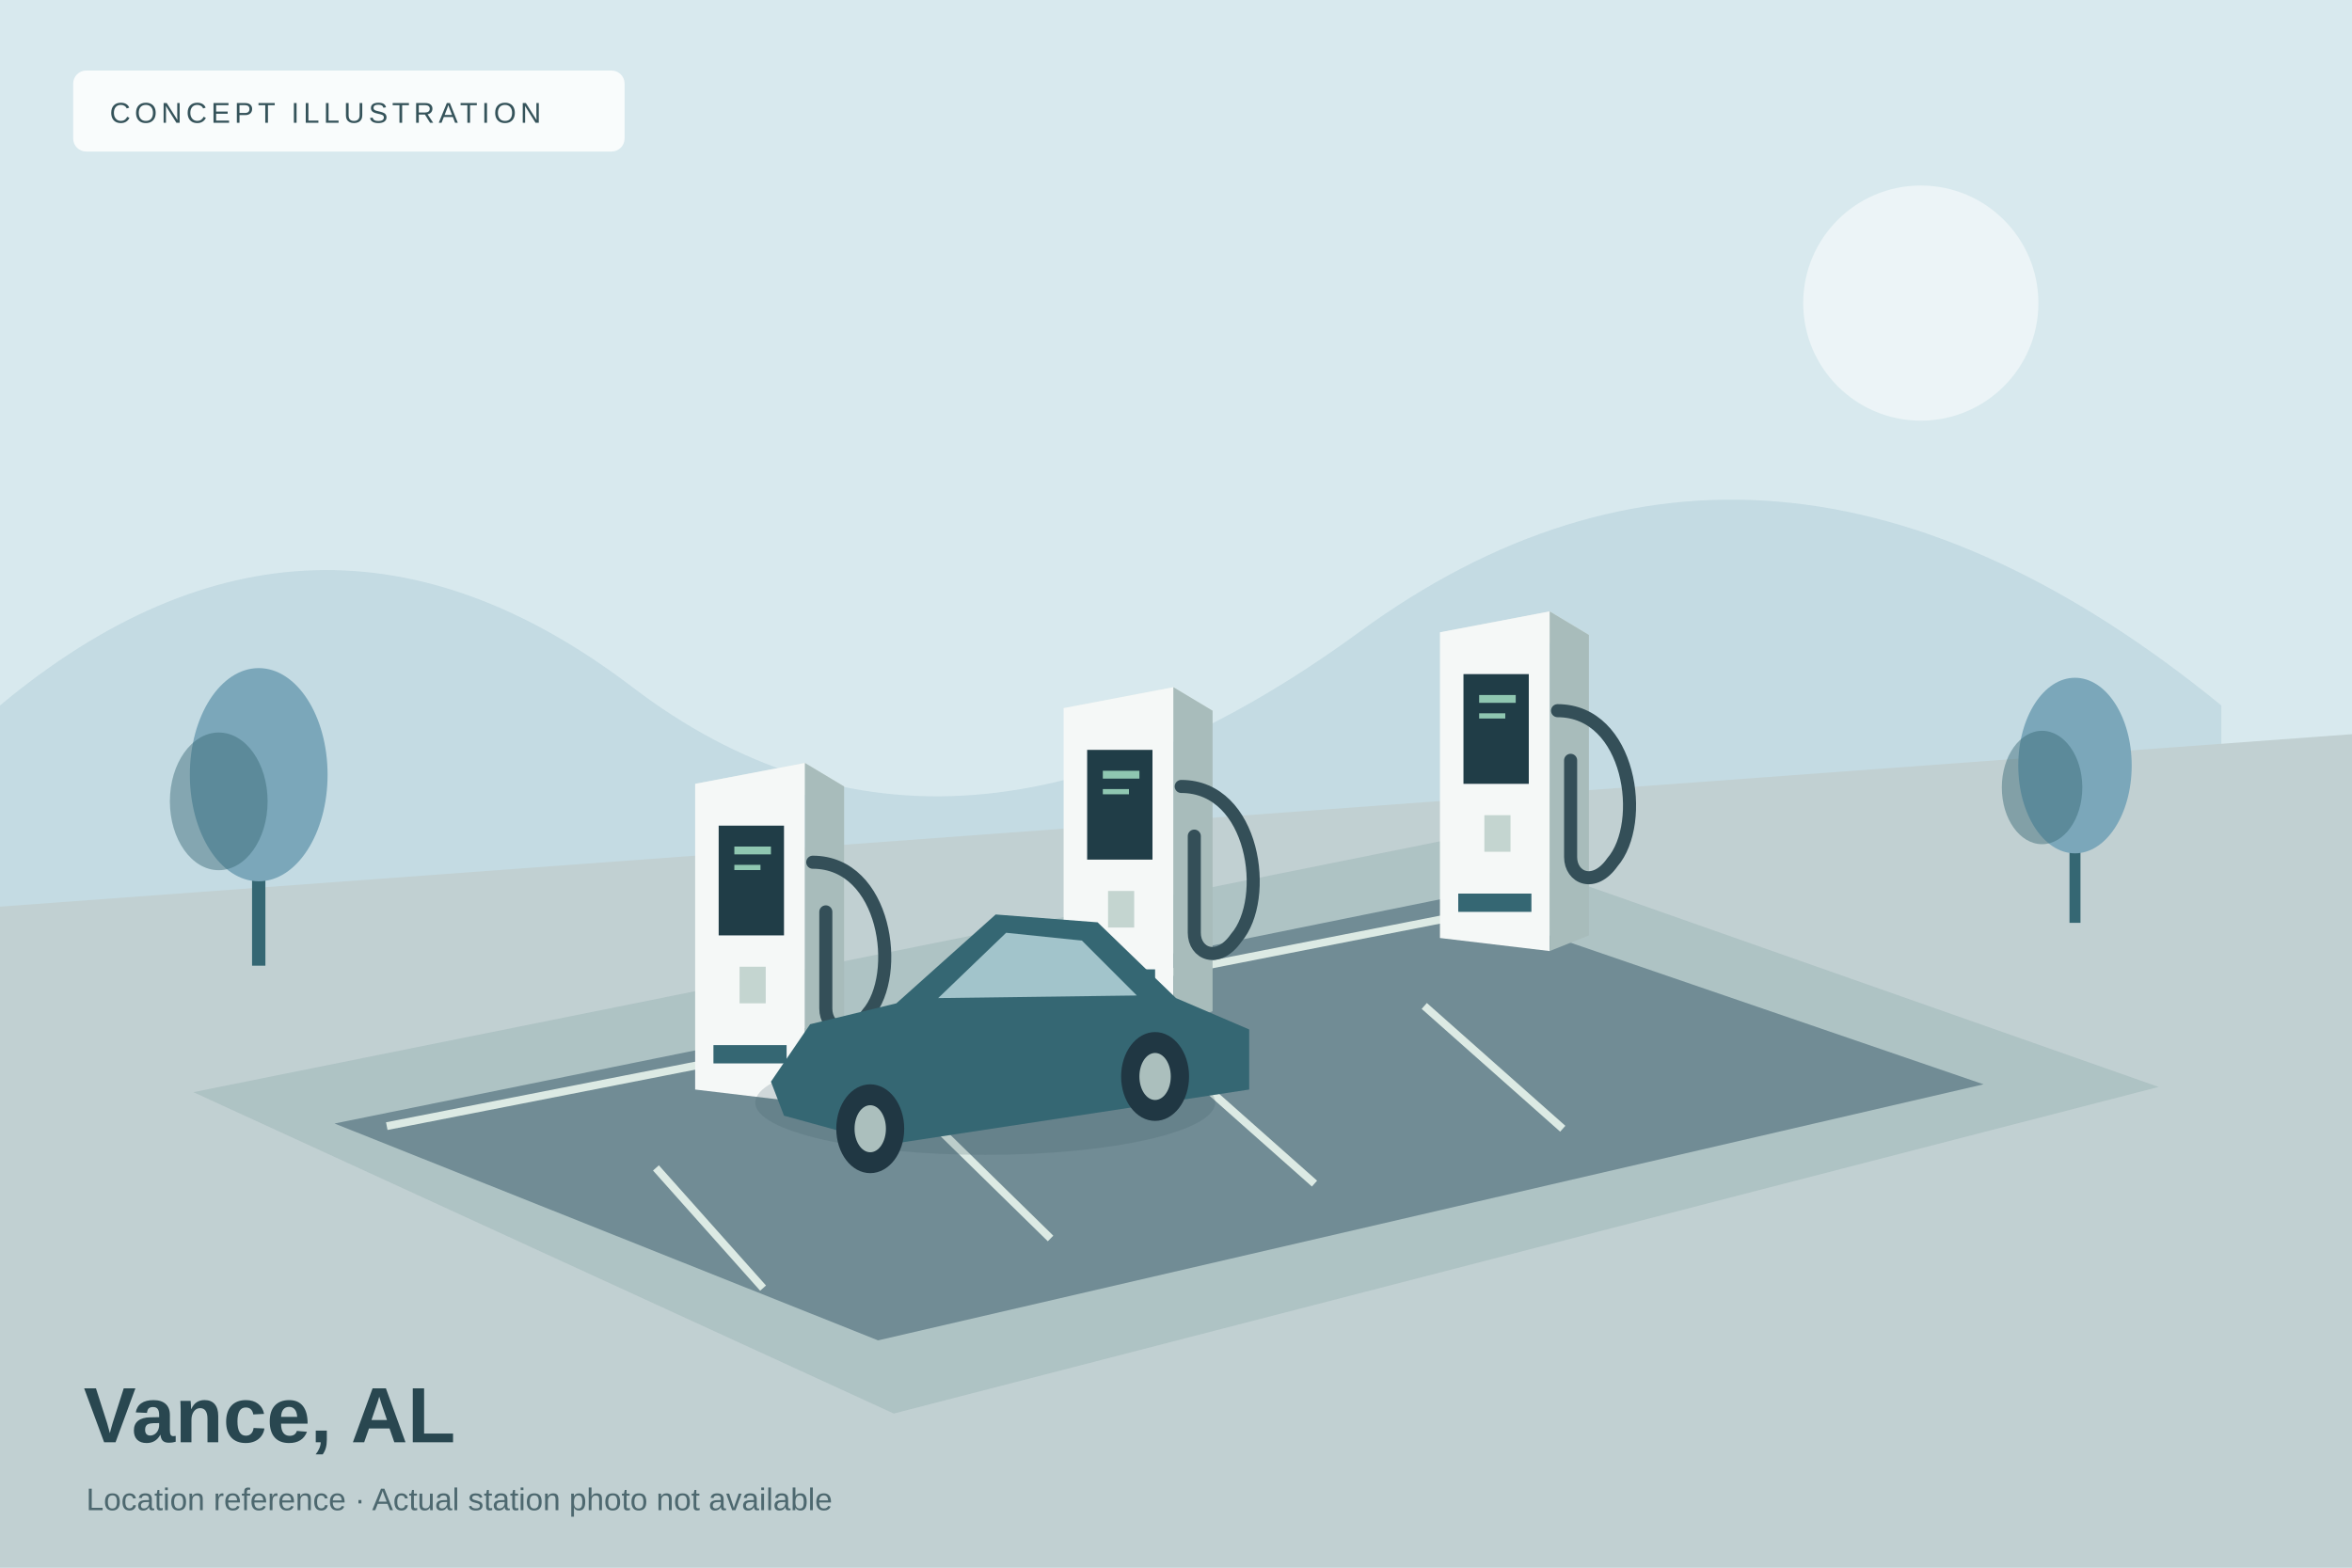
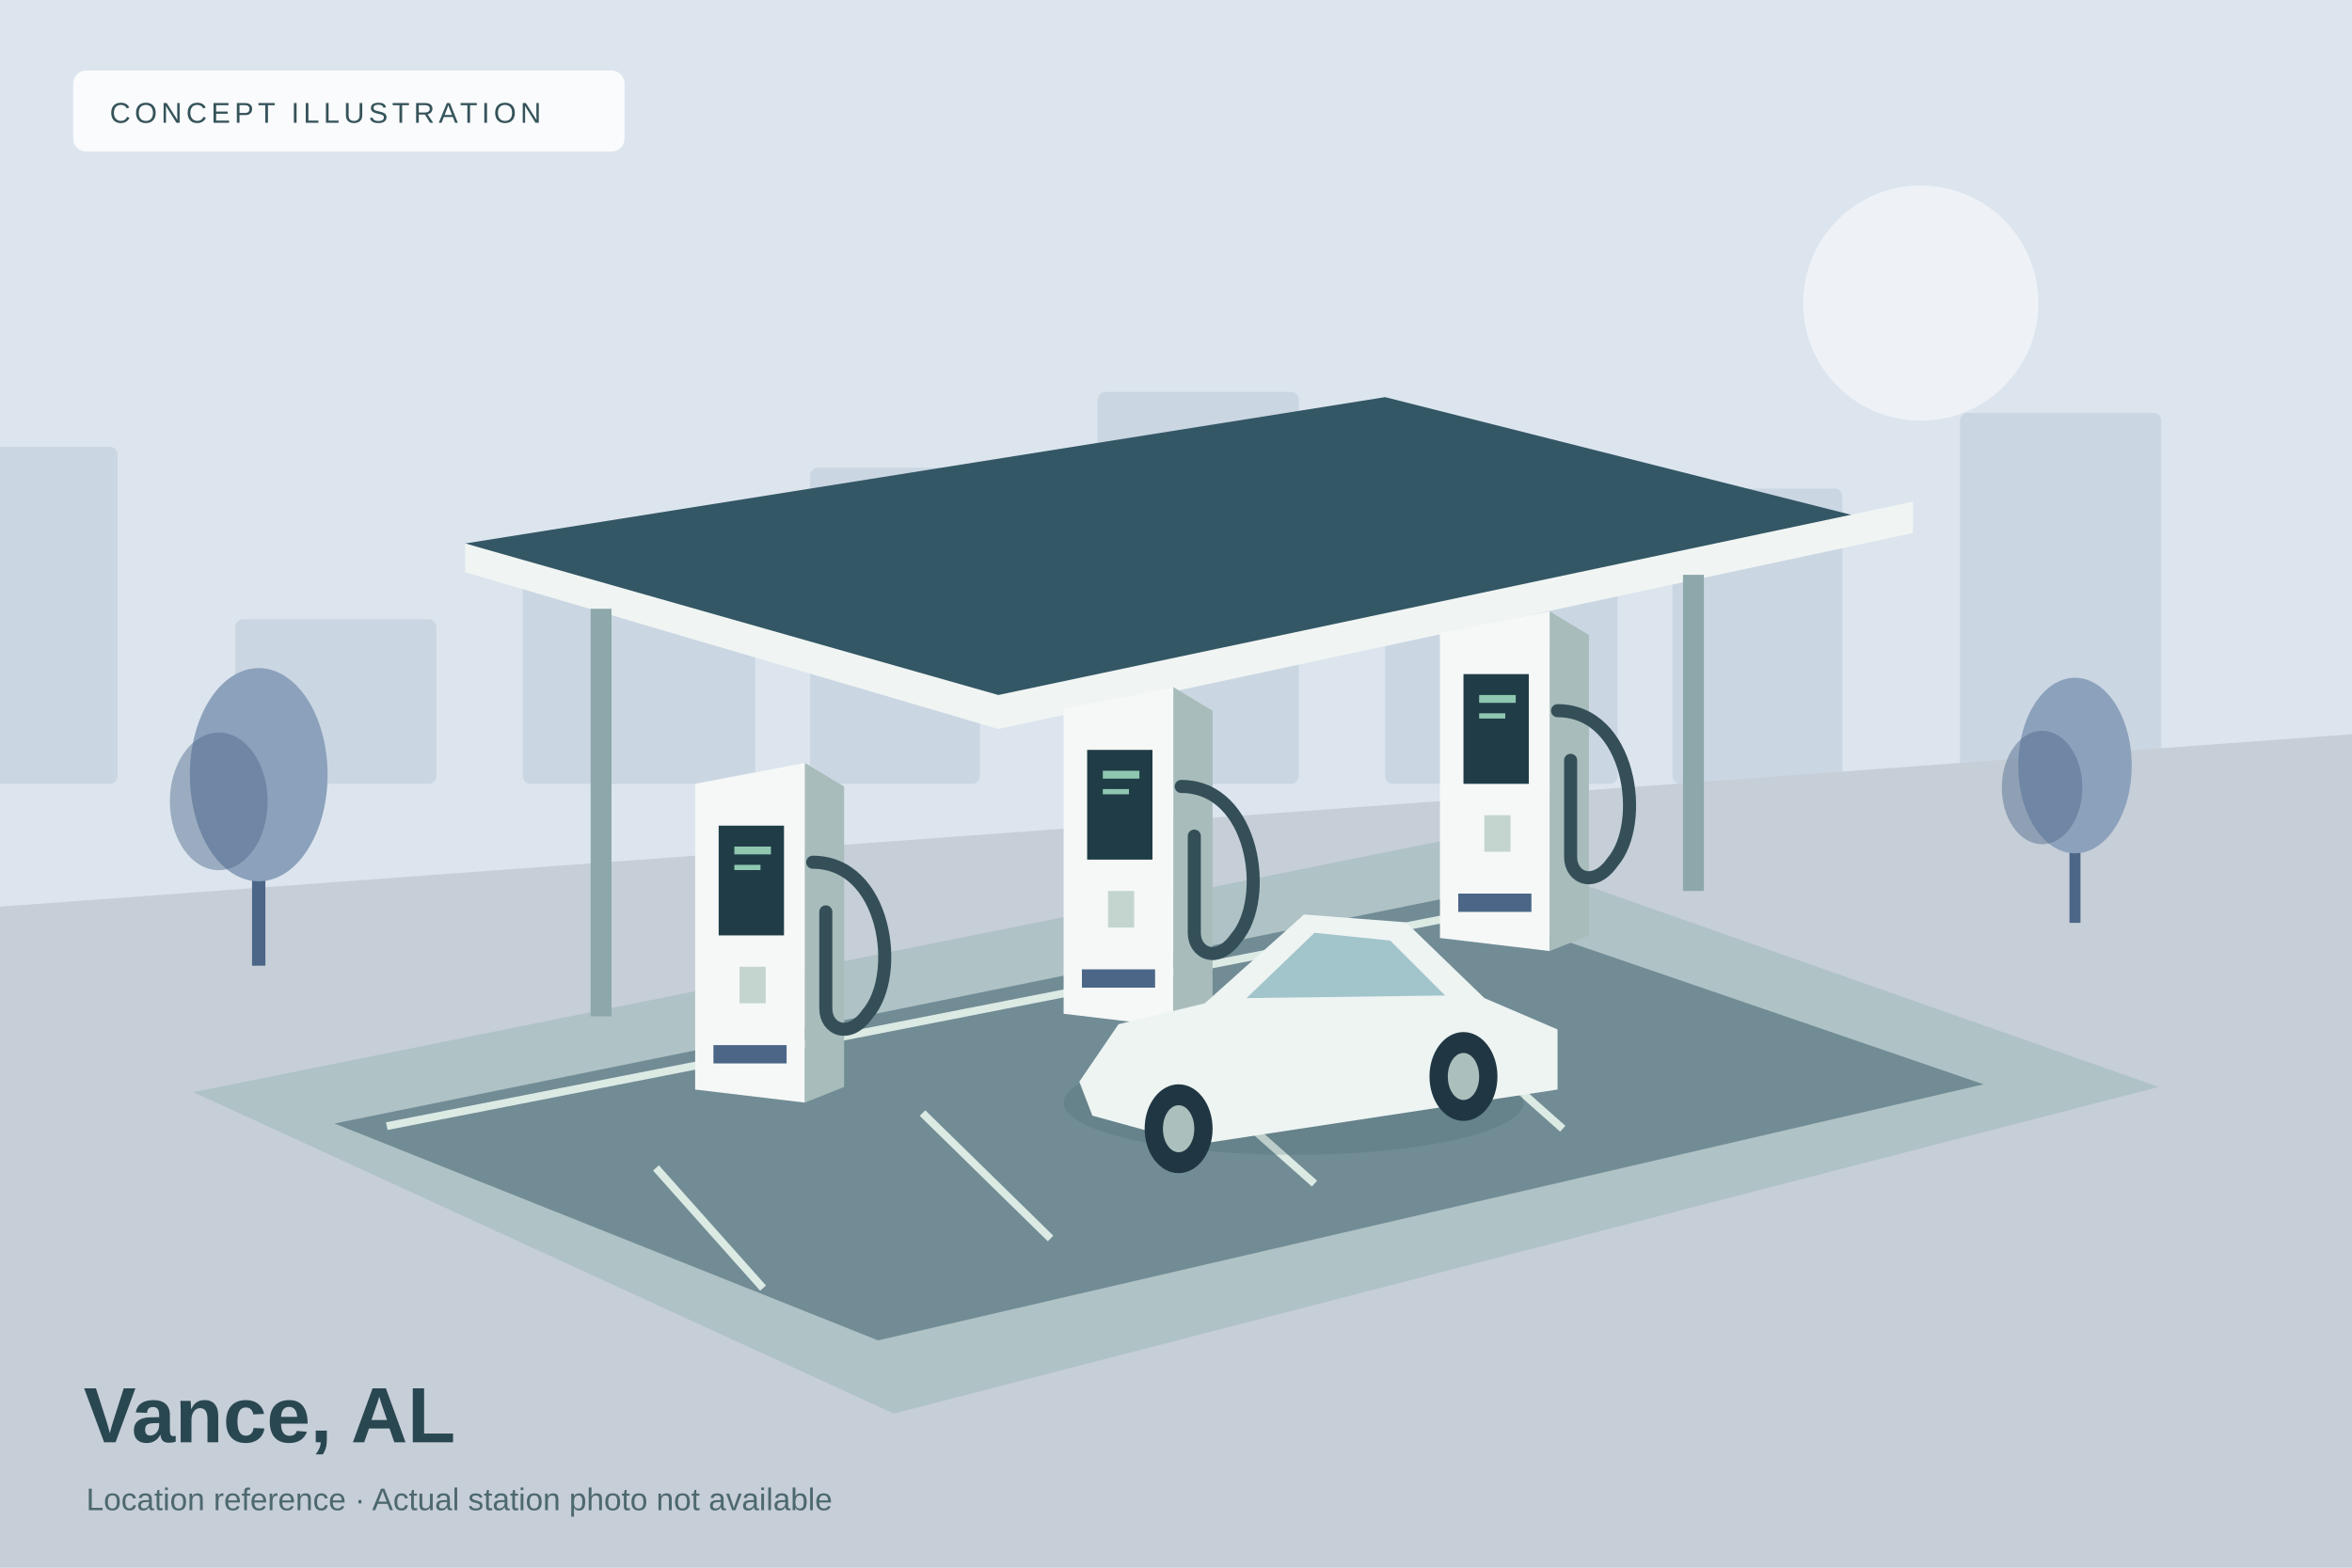
<svg xmlns="http://www.w3.org/2000/svg" viewBox="0 0 900 600" role="img" aria-label="Concept illustration for Vance, AL; not a photograph of this location">
-   <rect width="900" height="600" fill="#d8e9ee" />
+   <rect width="900" height="600" fill="#dce5ee" />
  <circle cx="735" cy="116" r="45" fill="#fff" opacity=".5" />
-   <path d="M0 270Q120 170 242 263T520 242T850 270V370H0Z" fill="#7ba7ba" opacity=".22" />
-   <path d="M0 347 900 281v319H0Z" fill="#c1d0d2" />
+   <rect x="-20" y="171" width="65" height="129" rx="3" fill="#8ca1bb" opacity=".22" />
+   <rect x="90" y="237" width="77" height="63" rx="3" fill="#8ca1bb" opacity=".22" />
+   <rect x="200" y="208" width="89" height="92" rx="3" fill="#8ca1bb" opacity=".22" />
+   <rect x="310" y="179" width="65" height="121" rx="3" fill="#8ca1bb" opacity=".22" />
+   <rect x="420" y="150" width="77" height="150" rx="3" fill="#8ca1bb" opacity=".22" />
+   <rect x="530" y="216" width="89" height="84" rx="3" fill="#8ca1bb" opacity=".22" />
+   <rect x="640" y="187" width="65" height="113" rx="3" fill="#8ca1bb" opacity=".22" />
+   <rect x="750" y="158" width="77" height="142" rx="3" fill="#8ca1bb" opacity=".22" />
+   <path d="M0 347 900 281v319H0Z" fill="#c6ced8" />
  <path d="m74 418 482-97 270 95-484 125Z" fill="#a9bfc0" opacity=".8" />
  <path d="m128 430 424-86 207 71-423 98z" fill="#718c95" />
  <path d="m148 431 408-80m-305 96 41 46m61-67 49 48m48-68 53 47m42-68 53 47" fill="none" stroke="#e8f4ec" stroke-width="3" opacity=".9" />
  <g transform="translate(99 305) scale(0.85)">
-     <path d="M0 0v76" stroke="#356773" stroke-width="6" />
-     <ellipse cx="0" cy="-10" rx="31" ry="48" fill="#7ba7ba" />
-     <ellipse cx="-18" cy="2" rx="22" ry="31" fill="#356773" opacity=".45" />
+     <path d="M0 0v76" stroke="#4b6687" stroke-width="6" />
+     <ellipse cx="0" cy="-10" rx="31" ry="48" fill="#8ca1bb" />
+     <ellipse cx="-18" cy="2" rx="22" ry="31" fill="#4b6687" opacity=".45" />
  </g>
  <g transform="translate(794 300) scale(0.7)">
-     <path d="M0 0v76" stroke="#356773" stroke-width="6" />
-     <ellipse cx="0" cy="-10" rx="31" ry="48" fill="#7ba7ba" />
-     <ellipse cx="-18" cy="2" rx="22" ry="31" fill="#356773" opacity=".45" />
+     <path d="M0 0v76" stroke="#4b6687" stroke-width="6" />
+     <ellipse cx="0" cy="-10" rx="31" ry="48" fill="#8ca1bb" />
+     <ellipse cx="-18" cy="2" rx="22" ry="31" fill="#4b6687" opacity=".45" />
  </g>
+   <path d="m178 208 352-56 202 51-350 74z" fill="#345765" />
+   <path d="m178 208 204 58 350-74v12l-350 75-204-60z" fill="#f0f5f3" />
+   <path d="M230 233v156m418-169v121" stroke="#8da8aa" stroke-width="8" />
  <g transform="translate(266 300)">
    <path d="m0 0 42-8 15 9-42 9z" fill="#dce7e7" />
    <path d="M0 0v117l42 5V-8Z" fill="#f5f8f7" />
    <path d="m42-8 15 9v115l-15 6z" fill="#a8bcbb" />
    <path d="M9 16h25v42H9z" fill="#203d47" />
    <path d="M15 24h14v3H15zm0 7h10v2H15z" fill="#8fc7b1" />
-     <path d="M7 100h28v7H7z" fill="#356773" />
+     <path d="M7 100h28v7H7z" fill="#4b6687" />
    <path d="M45 30c28 0 34 43 21 58-7 10-16 6-16-2V49" fill="none" stroke="#344f58" stroke-width="5" stroke-linecap="round" />
    <path d="M17 70h10v14H17z" fill="#c4d5d0" />
  </g>
  <g transform="translate(407 271)">
    <path d="m0 0 42-8 15 9-42 9z" fill="#dce7e7" />
    <path d="M0 0v117l42 5V-8Z" fill="#f5f8f7" />
    <path d="m42-8 15 9v115l-15 6z" fill="#a8bcbb" />
    <path d="M9 16h25v42H9z" fill="#203d47" />
    <path d="M15 24h14v3H15zm0 7h10v2H15z" fill="#8fc7b1" />
-     <path d="M7 100h28v7H7z" fill="#356773" />
+     <path d="M7 100h28v7H7z" fill="#4b6687" />
    <path d="M45 30c28 0 34 43 21 58-7 10-16 6-16-2V49" fill="none" stroke="#344f58" stroke-width="5" stroke-linecap="round" />
    <path d="M17 70h10v14H17z" fill="#c4d5d0" />
  </g>
  <g transform="translate(551 242)">
    <path d="m0 0 42-8 15 9-42 9z" fill="#dce7e7" />
    <path d="M0 0v117l42 5V-8Z" fill="#f5f8f7" />
    <path d="m42-8 15 9v115l-15 6z" fill="#a8bcbb" />
    <path d="M9 16h25v42H9z" fill="#203d47" />
    <path d="M15 24h14v3H15zm0 7h10v2H15z" fill="#8fc7b1" />
-     <path d="M7 100h28v7H7z" fill="#356773" />
+     <path d="M7 100h28v7H7z" fill="#4b6687" />
    <path d="M45 30c28 0 34 43 21 58-7 10-16 6-16-2V49" fill="none" stroke="#344f58" stroke-width="5" stroke-linecap="round" />
    <path d="M17 70h10v14H17z" fill="#c4d5d0" />
  </g>
-   <g transform="translate(377 412)">
+   <g transform="translate(495 412)">
    <ellipse cx="0" cy="10" rx="88" ry="20" fill="#3b5963" opacity=".2" />
-     <path d="m-82 2 15-22 33-8 38-34 39 3 30 29 28 12v23l-138 21-40-11z" fill="#356773" />
+     <path d="m-82 2 15-22 33-8 38-34 39 3 30 29 28 12v23l-138 21-40-11z" fill="#edf4f2" />
    <path d="m-18-30 26-25 29 3 21 21z" fill="#a2c4cb" />
    <ellipse cx="-44" cy="20" rx="13" ry="17" fill="#203743" />
    <ellipse cx="65" cy="0" rx="13" ry="17" fill="#203743" />
    <ellipse cx="-44" cy="20" rx="6" ry="9" fill="#abbfbd" />
    <ellipse cx="65" cy="0" rx="6" ry="9" fill="#abbfbd" />
  </g>
  <rect x="28" y="27" width="211" height="31" rx="5" fill="#fff" opacity=".85" />
  <text x="42" y="47" fill="#35535a" font-size="11" font-family="Arial,sans-serif" letter-spacing="1.6">CONCEPT ILLUSTRATION</text>
  <text x="32" y="552" fill="#294750" font-size="30" font-family="Arial,sans-serif" font-weight="600">Vance, AL</text>
  <text x="33" y="578" fill="#4d686f" font-size="12" font-family="Arial,sans-serif">Location reference · Actual station photo not available</text>
</svg>
